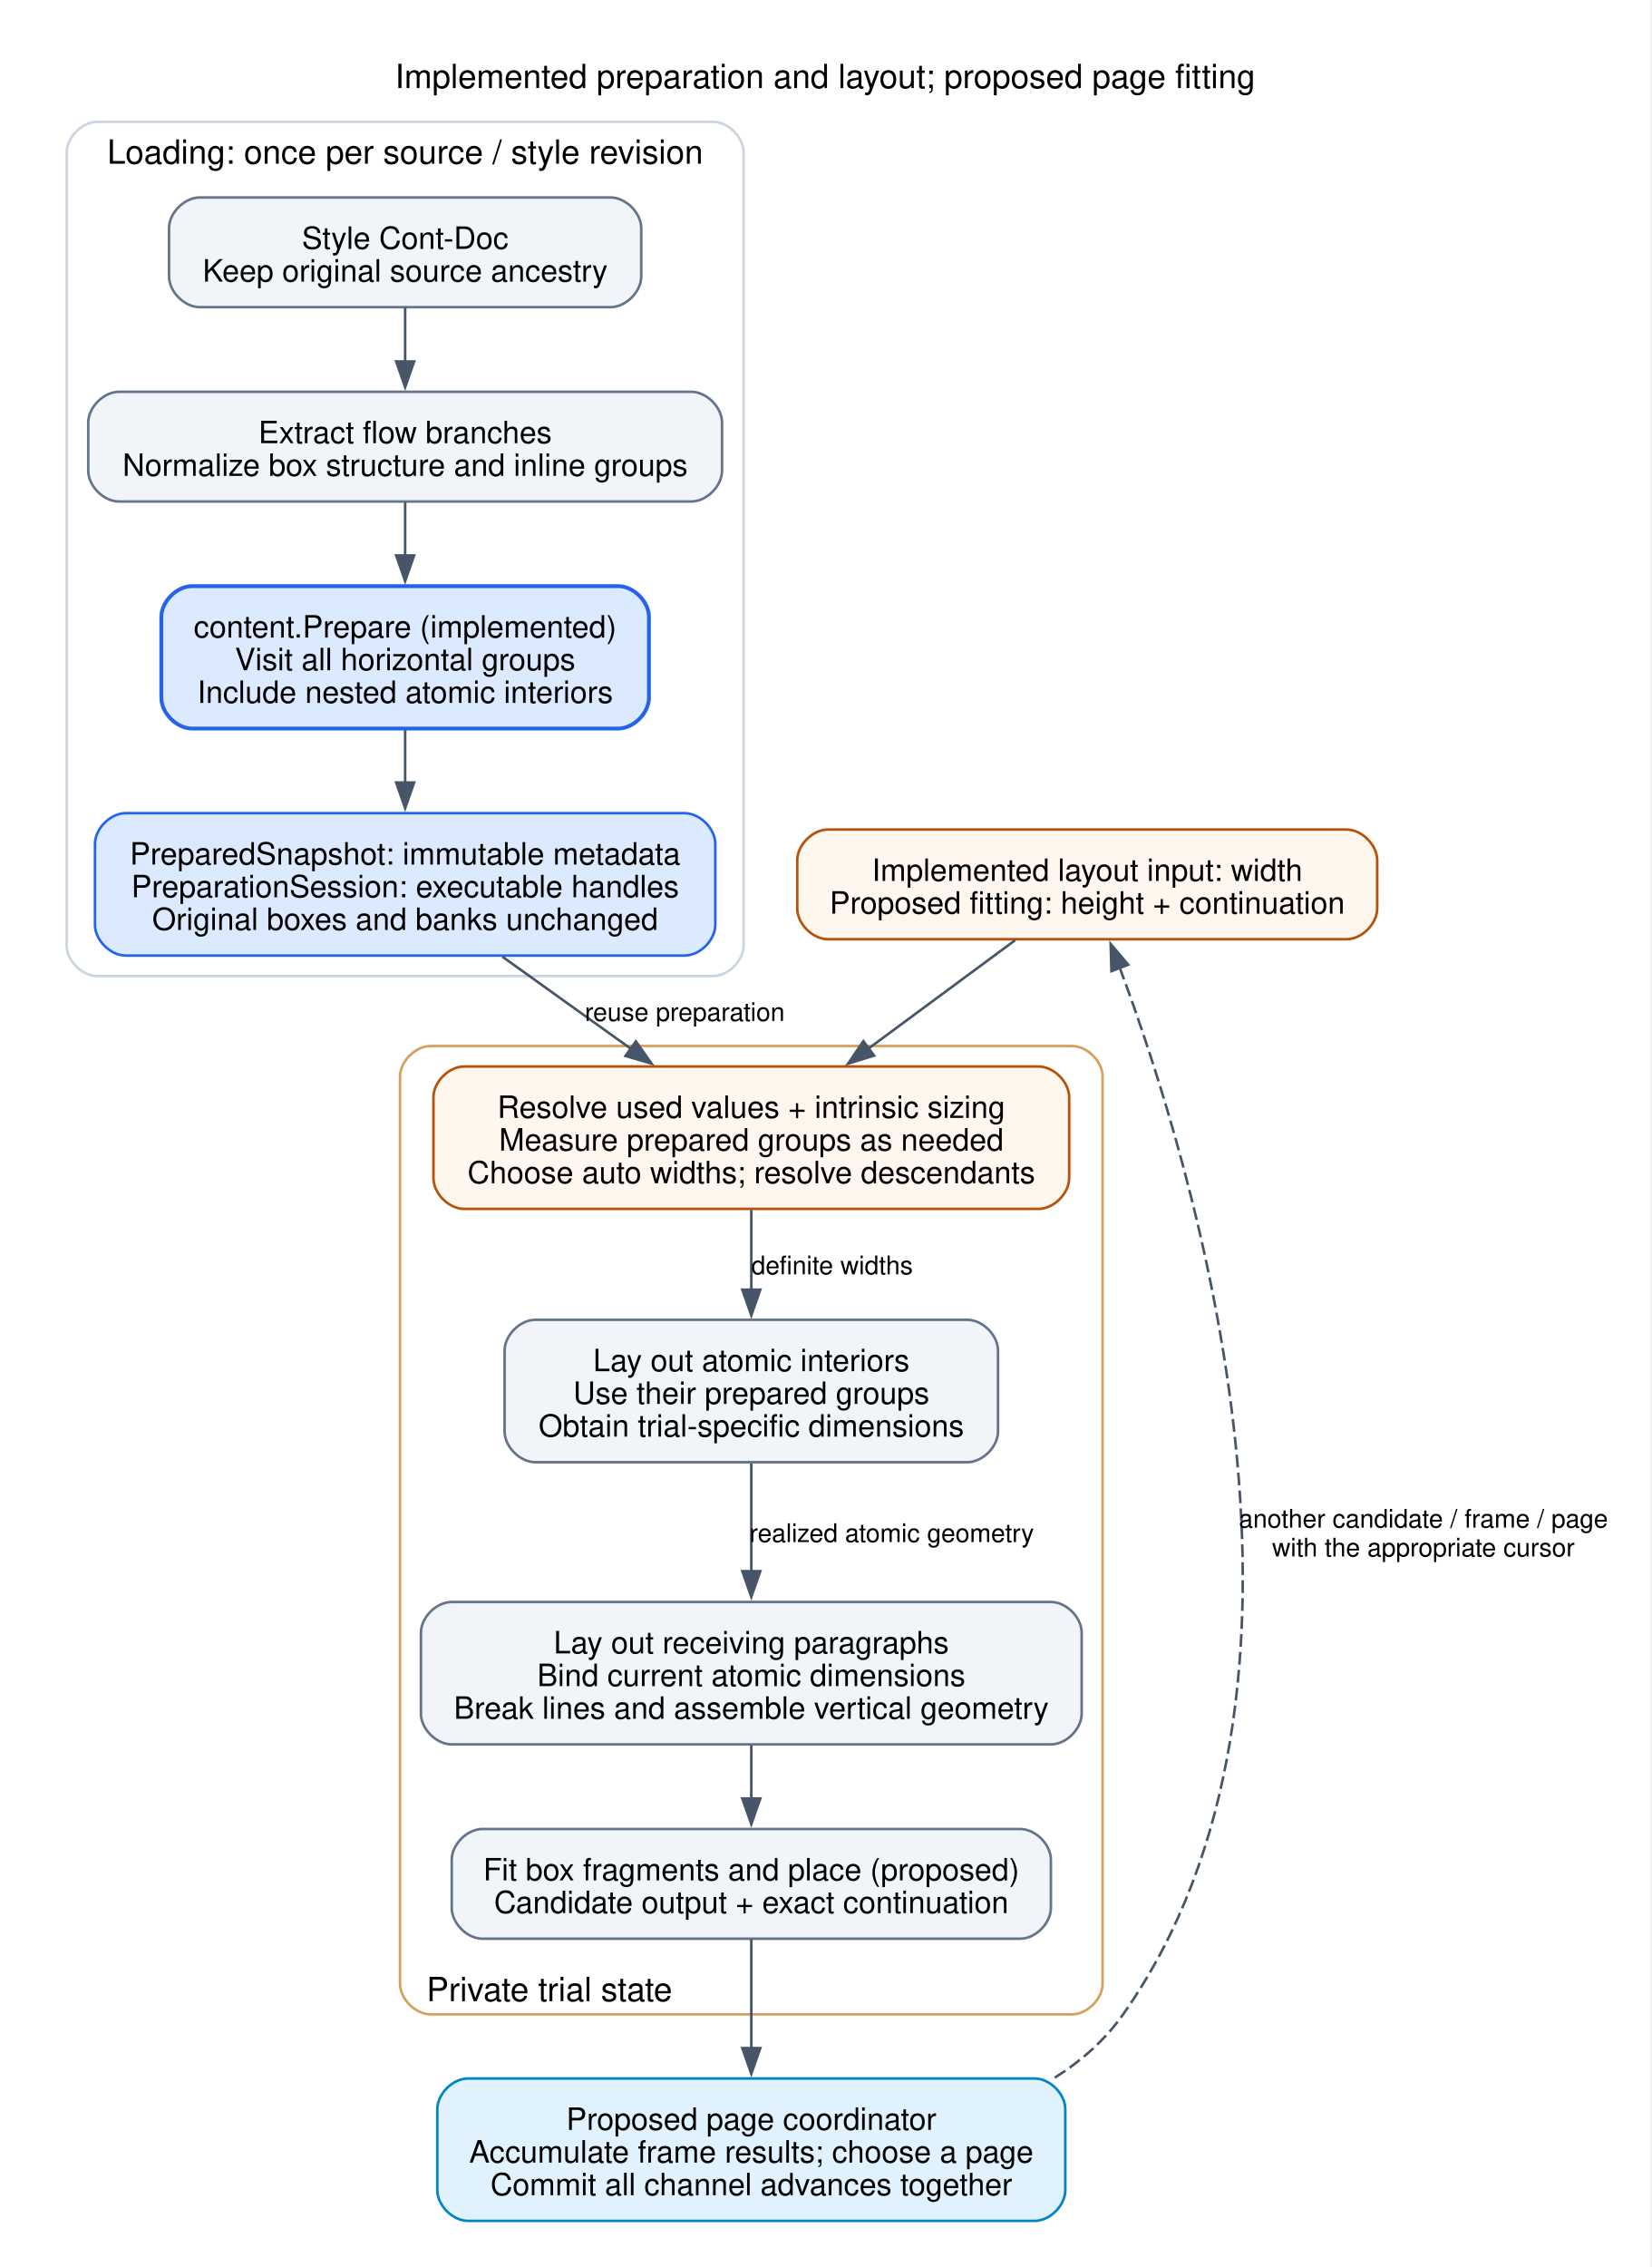
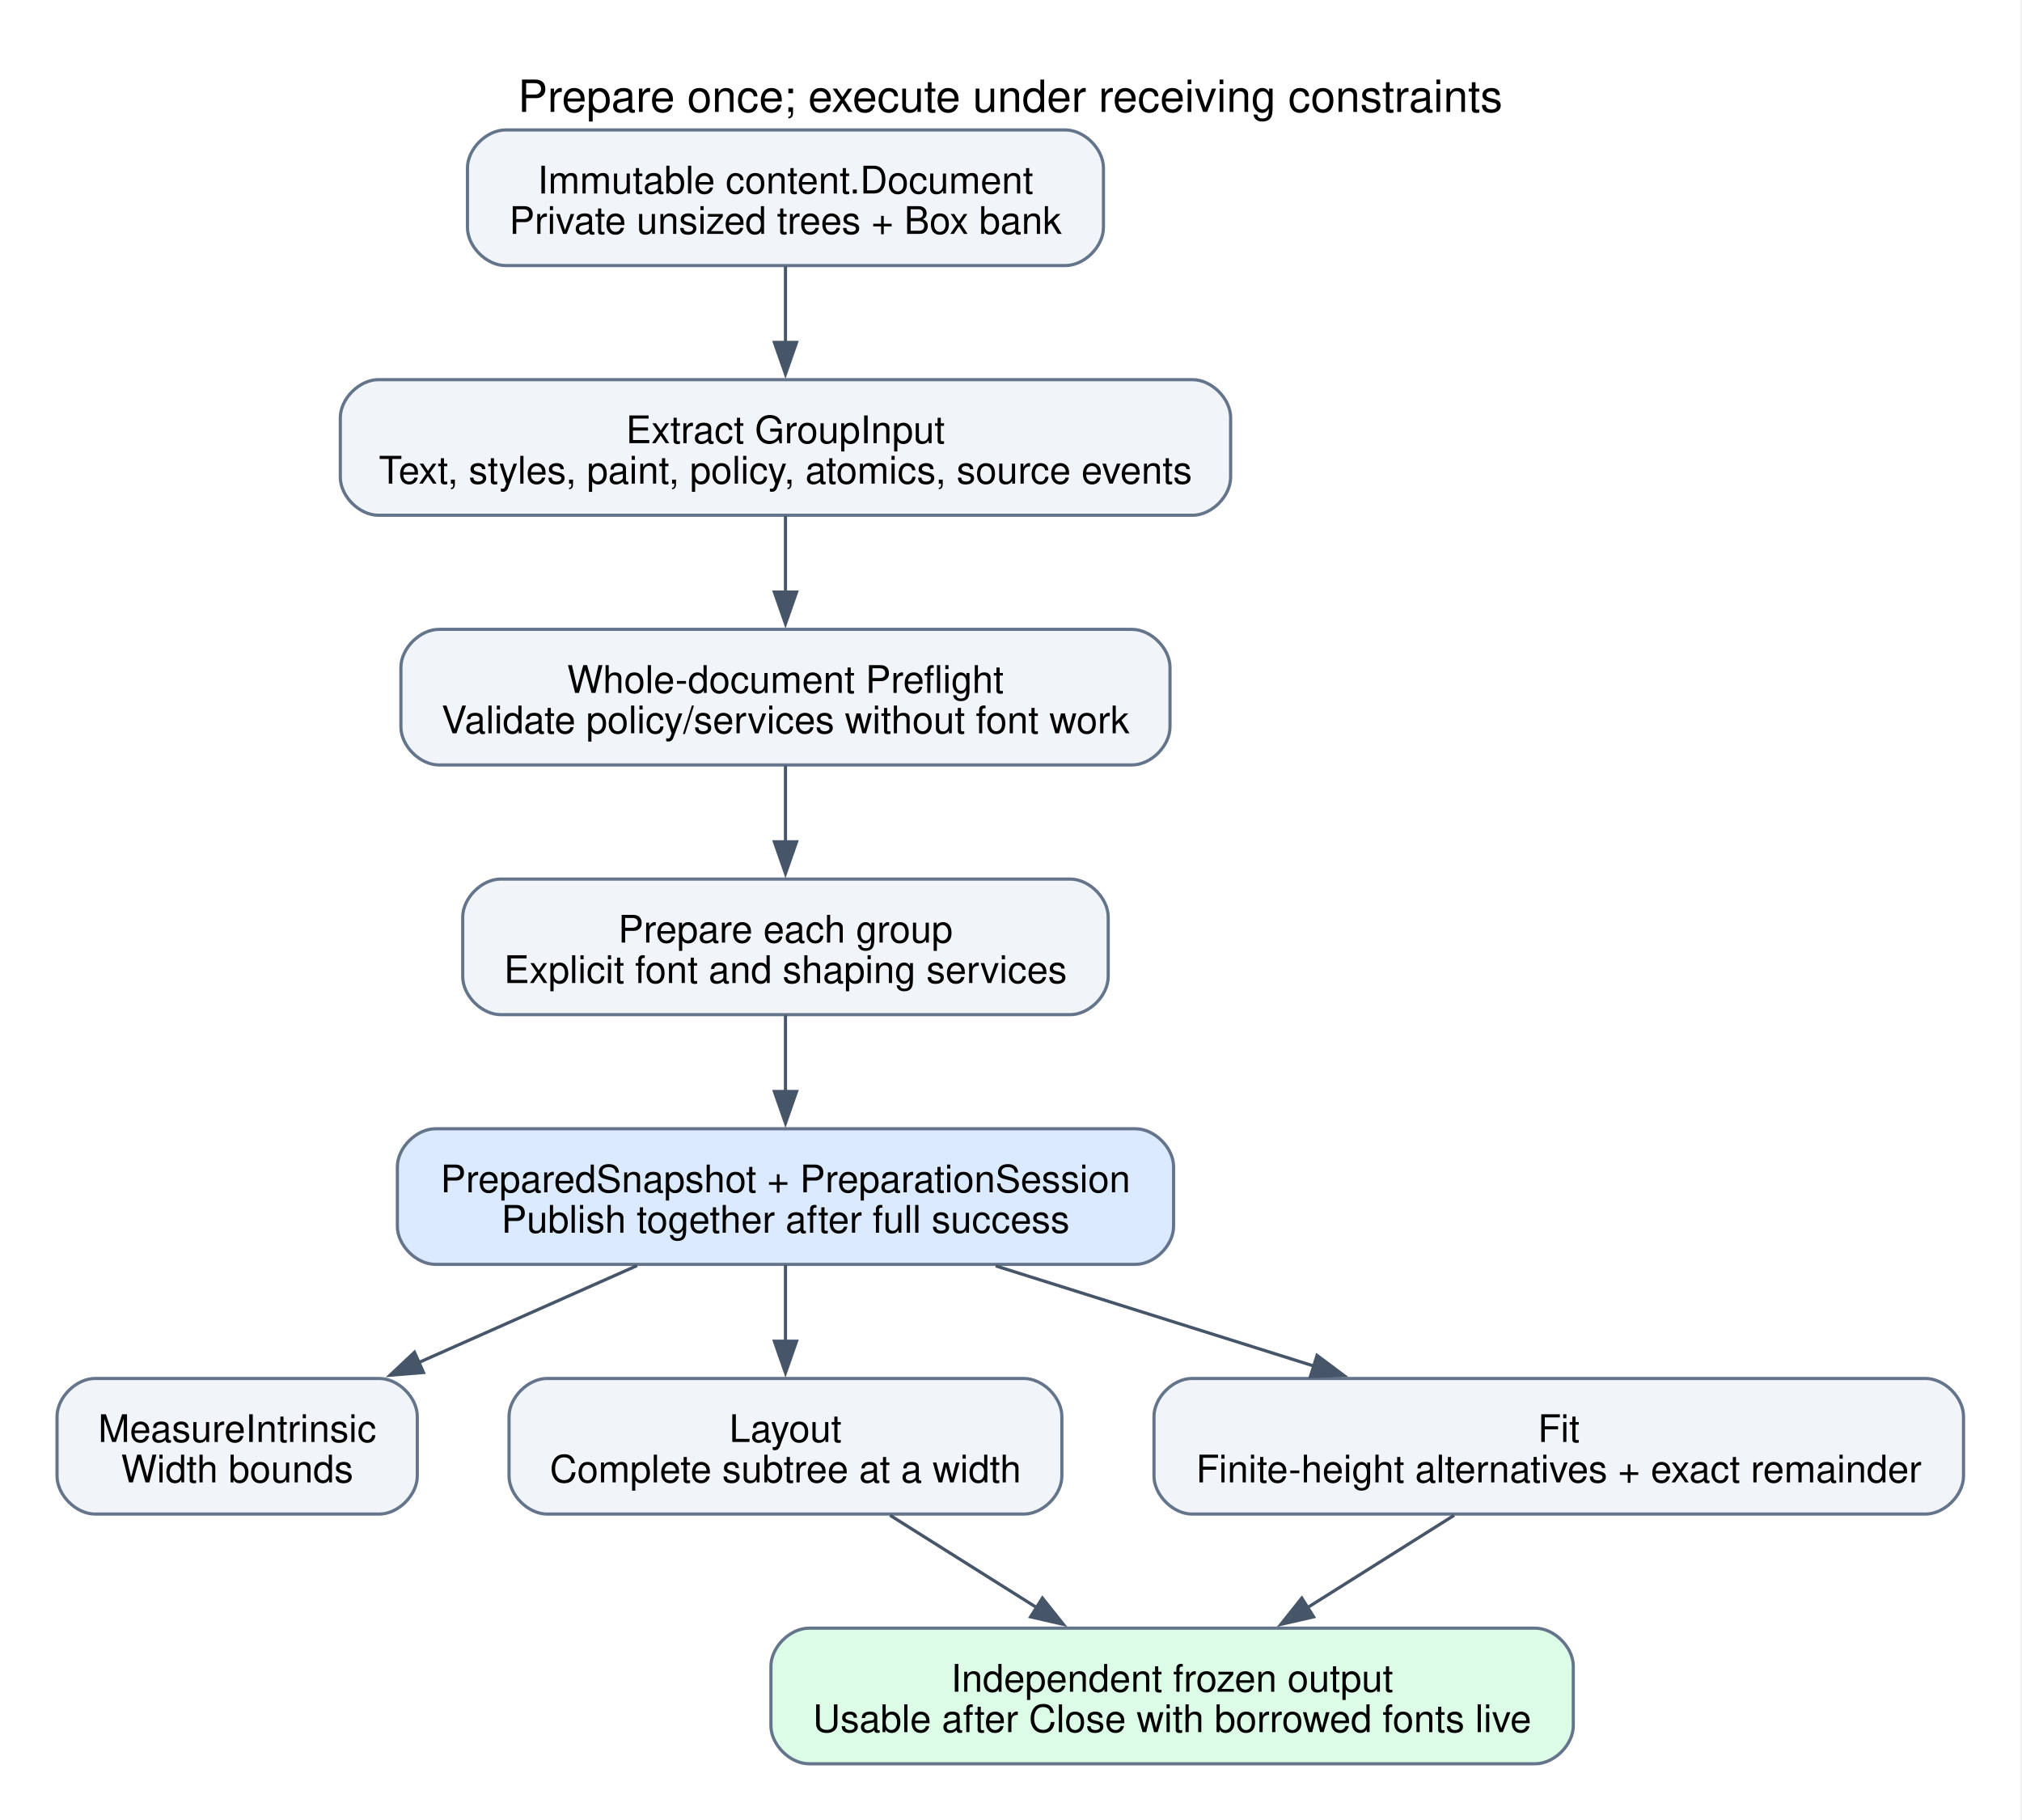
- <svg xmlns="http://www.w3.org/2000/svg" width="644pt" height="884pt" viewBox="0.00 0.00 644.00 884.00">
-   <g id="graph0" class="graph" transform="scale(1 1) rotate(0) translate(18 866.02)">
-     <polygon fill="white" stroke="none" points="-18,18 -18,-866.02 625.61,-866.02 625.61,18 -18,18" />
-     <text xml:space="preserve" text-anchor="middle" x="303.8" y="-831.67" font-family="Helvetica,sans-Serif" font-size="13.00">Implemented preparation and layout; proposed page fitting</text>
-     <g id="clust1" class="cluster">
-       <path fill="white" stroke="#cbd5e1" d="M20,-485.4C20,-485.4 260,-485.4 260,-485.4 266,-485.4 272,-491.4 272,-497.4 272,-497.4 272,-806.52 272,-806.52 272,-812.52 266,-818.52 260,-818.52 260,-818.52 20,-818.52 20,-818.52 14,-818.52 8,-812.52 8,-806.52 8,-806.52 8,-497.4 8,-497.4 8,-491.4 14,-485.4 20,-485.4" />
-       <text xml:space="preserve" text-anchor="middle" x="140" y="-802.17" font-family="Helvetica,sans-Serif" font-size="13.00">Loading: once per source / style revision</text>
-     </g>
-     <g id="clust2" class="cluster">
-       <path fill="white" stroke="#d6a15f" d="M150,-80.53C150,-80.53 400,-80.53 400,-80.53 406,-80.53 412,-86.53 412,-92.53 412,-92.53 412,-446.15 412,-446.15 412,-452.15 406,-458.15 400,-458.15 400,-458.15 150,-458.15 150,-458.15 144,-458.15 138,-452.15 138,-446.15 138,-446.15 138,-92.53 138,-92.53 138,-86.53 144,-80.53 150,-80.53" />
-       <text xml:space="preserve" text-anchor="middle" x="196.25" y="-85.68" font-family="Helvetica,sans-Serif" font-size="13.00">Private trial state</text>
-     </g>
+ <svg xmlns="http://www.w3.org/2000/svg" width="638pt" height="574pt" viewBox="0.00 0.00 638.00 574.00">
+   <g id="graph0" class="graph" transform="scale(1 1) rotate(0) translate(18 556.46)">
+     <polygon fill="white" stroke="none" points="-18,18 -18,-556.46 619.55,-556.46 619.55,18 -18,18" />
+     <text xml:space="preserve" text-anchor="middle" x="300.77" y="-521.16" font-family="Helvetica,sans-Serif" font-size="14.00">Prepare once; execute under receiving constraints</text>
    <g id="node1" class="node">
-       <path fill="#f1f5f9" stroke="#64748b" d="M220.08,-789.02C220.08,-789.02 59.92,-789.02 59.92,-789.02 53.92,-789.02 47.92,-783.02 47.92,-777.02 47.92,-777.02 47.92,-758.24 47.92,-758.24 47.92,-752.24 53.92,-746.24 59.92,-746.24 59.92,-746.24 220.08,-746.24 220.08,-746.24 226.08,-746.24 232.08,-752.24 232.08,-758.24 232.08,-758.24 232.08,-777.02 232.08,-777.02 232.08,-783.02 226.08,-789.02 220.08,-789.02" />
-       <text xml:space="preserve" text-anchor="middle" x="140" y="-768.98" font-family="Helvetica,sans-Serif" font-size="12.00">Style Cont-Doc</text>
-       <text xml:space="preserve" text-anchor="middle" x="140" y="-756.23" font-family="Helvetica,sans-Serif" font-size="12.00">Keep original source ancestry</text>
+       <path fill="#f1f5f9" stroke="#64748b" d="M318.17,-515.46C318.17,-515.46 141.5,-515.46 141.5,-515.46 135.5,-515.46 129.5,-509.46 129.5,-503.46 129.5,-503.46 129.5,-484.68 129.5,-484.68 129.5,-478.68 135.5,-472.68 141.5,-472.68 141.5,-472.68 318.17,-472.68 318.17,-472.68 324.17,-472.68 330.17,-478.68 330.17,-484.68 330.17,-484.68 330.17,-503.46 330.17,-503.46 330.17,-509.46 324.17,-515.46 318.17,-515.46" />
+       <text xml:space="preserve" text-anchor="middle" x="229.84" y="-495.42" font-family="Helvetica,sans-Serif" font-size="12.00">Immutable content.Document</text>
+       <text xml:space="preserve" text-anchor="middle" x="229.84" y="-482.67" font-family="Helvetica,sans-Serif" font-size="12.00">Private unsized trees + Box bank</text>
    </g>
    <g id="node2" class="node">
-       <path fill="#f1f5f9" stroke="#64748b" d="M251.58,-713.24C251.58,-713.24 28.42,-713.24 28.42,-713.24 22.42,-713.24 16.42,-707.24 16.42,-701.24 16.42,-701.24 16.42,-682.46 16.42,-682.46 16.42,-676.46 22.42,-670.46 28.42,-670.46 28.42,-670.46 251.58,-670.46 251.58,-670.46 257.58,-670.46 263.58,-676.46 263.58,-682.46 263.58,-682.46 263.58,-701.24 263.58,-701.24 263.58,-707.24 257.58,-713.24 251.58,-713.24" />
-       <text xml:space="preserve" text-anchor="middle" x="140" y="-693.2" font-family="Helvetica,sans-Serif" font-size="12.00">Extract flow branches</text>
-       <text xml:space="preserve" text-anchor="middle" x="140" y="-680.45" font-family="Helvetica,sans-Serif" font-size="12.00">Normalize box structure and inline groups</text>
+       <path fill="#f1f5f9" stroke="#64748b" d="M358.3,-436.68C358.3,-436.68 101.38,-436.68 101.38,-436.68 95.38,-436.68 89.38,-430.68 89.38,-424.68 89.38,-424.68 89.38,-405.9 89.38,-405.9 89.38,-399.9 95.38,-393.9 101.38,-393.9 101.38,-393.9 358.3,-393.9 358.3,-393.9 364.3,-393.9 370.3,-399.9 370.3,-405.9 370.3,-405.9 370.3,-424.68 370.3,-424.68 370.3,-430.68 364.3,-436.68 358.3,-436.68" />
+       <text xml:space="preserve" text-anchor="middle" x="229.84" y="-416.64" font-family="Helvetica,sans-Serif" font-size="12.00">Extract GroupInput</text>
+       <text xml:space="preserve" text-anchor="middle" x="229.84" y="-403.89" font-family="Helvetica,sans-Serif" font-size="12.00">Text, styles, paint, policy, atomics, source events</text>
    </g>
    <g id="edge1" class="edge">
-       <path fill="none" stroke="#475569" d="M140,-746.08C140,-739.5 140,-732.05 140,-724.85" />
-       <polygon fill="#475569" stroke="#475569" points="143.5,-725.06 140,-715.06 136.5,-725.06 143.5,-725.06" />
+       <path fill="none" stroke="#475569" d="M229.84,-472.49C229.84,-465.09 229.84,-456.56 229.84,-448.41" />
+       <polygon fill="#475569" stroke="#475569" points="233.34,-448.44 229.84,-438.44 226.34,-448.44 233.34,-448.44" />
    </g>
    <g id="node3" class="node">
-       <path fill="#dbeafe" stroke="#2563eb" stroke-width="1.5" d="M223.08,-637.46C223.08,-637.46 56.92,-637.46 56.92,-637.46 50.92,-637.46 44.92,-631.46 44.92,-625.46 44.92,-625.46 44.92,-593.93 44.92,-593.93 44.92,-587.93 50.92,-581.93 56.92,-581.93 56.92,-581.93 223.08,-581.93 223.08,-581.93 229.08,-581.93 235.08,-587.93 235.08,-593.93 235.08,-593.93 235.08,-625.46 235.08,-625.46 235.08,-631.46 229.08,-637.46 223.08,-637.46" />
-       <text xml:space="preserve" text-anchor="middle" x="140" y="-617.42" font-family="Helvetica,sans-Serif" font-size="12.00">content.Prepare (implemented)</text>
-       <text xml:space="preserve" text-anchor="middle" x="140" y="-604.67" font-family="Helvetica,sans-Serif" font-size="12.00">Visit all horizontal groups</text>
-       <text xml:space="preserve" text-anchor="middle" x="140" y="-591.92" font-family="Helvetica,sans-Serif" font-size="12.00">Include nested atomic interiors</text>
+       <path fill="#f1f5f9" stroke="#64748b" d="M339.17,-357.9C339.17,-357.9 120.5,-357.9 120.5,-357.9 114.5,-357.9 108.5,-351.9 108.5,-345.9 108.5,-345.9 108.5,-327.12 108.5,-327.12 108.5,-321.12 114.5,-315.12 120.5,-315.12 120.5,-315.12 339.17,-315.12 339.17,-315.12 345.17,-315.12 351.17,-321.12 351.17,-327.12 351.17,-327.12 351.17,-345.9 351.17,-345.9 351.17,-351.9 345.17,-357.9 339.17,-357.9" />
+       <text xml:space="preserve" text-anchor="middle" x="229.84" y="-337.86" font-family="Helvetica,sans-Serif" font-size="12.00">Whole-document Preflight</text>
+       <text xml:space="preserve" text-anchor="middle" x="229.84" y="-325.11" font-family="Helvetica,sans-Serif" font-size="12.00">Validate policy/services without font work</text>
    </g>
    <g id="edge2" class="edge">
-       <path fill="none" stroke="#475569" d="M140,-670.21C140,-663.83 140,-656.59 140,-649.4" />
-       <polygon fill="#475569" stroke="#475569" points="143.5,-649.43 140,-639.43 136.5,-649.43 143.5,-649.43" />
+       <path fill="none" stroke="#475569" d="M229.84,-393.71C229.84,-386.31 229.84,-377.78 229.84,-369.63" />
+       <polygon fill="#475569" stroke="#475569" points="233.34,-369.66 229.84,-359.66 226.34,-369.66 233.34,-369.66" />
    </g>
    <g id="node4" class="node">
-       <path fill="#dbeafe" stroke="#2563eb" d="M248.96,-548.93C248.96,-548.93 31.04,-548.93 31.04,-548.93 25.04,-548.93 19.04,-542.93 19.04,-536.93 19.04,-536.93 19.04,-505.4 19.04,-505.4 19.04,-499.4 25.04,-493.4 31.04,-493.4 31.04,-493.4 248.96,-493.4 248.96,-493.4 254.96,-493.4 260.96,-499.4 260.96,-505.4 260.96,-505.4 260.96,-536.93 260.96,-536.93 260.96,-542.93 254.96,-548.93 248.96,-548.93" />
-       <text xml:space="preserve" text-anchor="middle" x="140" y="-528.89" font-family="Helvetica,sans-Serif" font-size="12.00">PreparedSnapshot: immutable metadata</text>
-       <text xml:space="preserve" text-anchor="middle" x="140" y="-516.14" font-family="Helvetica,sans-Serif" font-size="12.00">PreparationSession: executable handles</text>
-       <text xml:space="preserve" text-anchor="middle" x="140" y="-503.39" font-family="Helvetica,sans-Serif" font-size="12.00">Original boxes and banks unchanged</text>
+       <path fill="#f1f5f9" stroke="#64748b" d="M319.67,-279.12C319.67,-279.12 140,-279.12 140,-279.12 134,-279.12 128,-273.12 128,-267.12 128,-267.12 128,-248.34 128,-248.34 128,-242.34 134,-236.34 140,-236.34 140,-236.34 319.67,-236.34 319.67,-236.34 325.67,-236.34 331.67,-242.34 331.67,-248.34 331.67,-248.34 331.67,-267.12 331.67,-267.12 331.67,-273.12 325.67,-279.12 319.67,-279.12" />
+       <text xml:space="preserve" text-anchor="middle" x="229.84" y="-259.08" font-family="Helvetica,sans-Serif" font-size="12.00">Prepare each group</text>
+       <text xml:space="preserve" text-anchor="middle" x="229.84" y="-246.33" font-family="Helvetica,sans-Serif" font-size="12.00">Explicit font and shaping services</text>
    </g>
    <g id="edge3" class="edge">
-       <path fill="none" stroke="#475569" d="M140,-581.32C140,-574.78 140,-567.69 140,-560.75" />
-       <polygon fill="#475569" stroke="#475569" points="143.5,-560.88 140,-550.88 136.5,-560.88 143.5,-560.88" />
+       <path fill="none" stroke="#475569" d="M229.84,-314.93C229.84,-307.53 229.84,-299 229.84,-290.85" />
+       <polygon fill="#475569" stroke="#475569" points="233.34,-290.88 229.84,-280.88 226.34,-290.88 233.34,-290.88" />
+     </g>
+     <g id="node5" class="node">
+       <path fill="#dbeafe" stroke="#64748b" d="M340.3,-200.34C340.3,-200.34 119.38,-200.34 119.38,-200.34 113.37,-200.34 107.38,-194.34 107.38,-188.34 107.38,-188.34 107.38,-169.56 107.38,-169.56 107.38,-163.56 113.38,-157.56 119.38,-157.56 119.38,-157.56 340.3,-157.56 340.3,-157.56 346.3,-157.56 352.3,-163.56 352.3,-169.56 352.3,-169.56 352.3,-188.34 352.3,-188.34 352.3,-194.34 346.3,-200.34 340.3,-200.34" />
+       <text xml:space="preserve" text-anchor="middle" x="229.84" y="-180.3" font-family="Helvetica,sans-Serif" font-size="12.00">PreparedSnapshot + PreparationSession</text>
+       <text xml:space="preserve" text-anchor="middle" x="229.84" y="-167.55" font-family="Helvetica,sans-Serif" font-size="12.00">Publish together after full success</text>
+     </g>
+     <g id="edge4" class="edge">
+       <path fill="none" stroke="#475569" d="M229.84,-236.15C229.84,-228.75 229.84,-220.22 229.84,-212.07" />
+       <polygon fill="#475569" stroke="#475569" points="233.34,-212.1 229.84,-202.1 226.34,-212.1 233.34,-212.1" />
    </g>
    <g id="node6" class="node">
-       <path fill="#fff7ed" stroke="#b45309" d="M386.96,-450.15C386.96,-450.15 163.04,-450.15 163.04,-450.15 157.04,-450.15 151.04,-444.15 151.04,-438.15 151.04,-438.15 151.04,-406.62 151.04,-406.62 151.04,-400.62 157.04,-394.62 163.04,-394.62 163.04,-394.62 386.96,-394.62 386.96,-394.62 392.96,-394.62 398.96,-400.62 398.96,-406.62 398.96,-406.62 398.96,-438.15 398.96,-438.15 398.96,-444.15 392.96,-450.15 386.96,-450.15" />
-       <text xml:space="preserve" text-anchor="middle" x="275" y="-430.11" font-family="Helvetica,sans-Serif" font-size="12.00">Resolve used values + intrinsic sizing</text>
-       <text xml:space="preserve" text-anchor="middle" x="275" y="-417.36" font-family="Helvetica,sans-Serif" font-size="12.00">Measure prepared groups as needed</text>
-       <text xml:space="preserve" text-anchor="middle" x="275" y="-404.61" font-family="Helvetica,sans-Serif" font-size="12.00">Choose auto widths; resolve descendants</text>
+       <path fill="#f1f5f9" stroke="#64748b" d="M101.67,-121.56C101.67,-121.56 12,-121.56 12,-121.56 6,-121.56 0,-115.56 0,-109.56 0,-109.56 0,-90.78 0,-90.78 0,-84.78 6,-78.78 12,-78.78 12,-78.78 101.67,-78.78 101.67,-78.78 107.67,-78.78 113.67,-84.78 113.67,-90.78 113.67,-90.78 113.67,-109.56 113.67,-109.56 113.67,-115.56 107.67,-121.56 101.67,-121.56" />
+       <text xml:space="preserve" text-anchor="middle" x="56.84" y="-101.52" font-family="Helvetica,sans-Serif" font-size="12.00">MeasureIntrinsic</text>
+       <text xml:space="preserve" text-anchor="middle" x="56.84" y="-88.77" font-family="Helvetica,sans-Serif" font-size="12.00">Width bounds</text>
+     </g>
+     <g id="edge5" class="edge">
+       <path fill="none" stroke="#475569" d="M183.02,-157.17C161.77,-147.74 136.44,-136.5 114.07,-126.57" />
+       <polygon fill="#475569" stroke="#475569" points="115.63,-123.44 105.07,-122.58 112.79,-129.83 115.63,-123.44" />
+     </g>
+     <g id="node7" class="node">
+       <path fill="#f1f5f9" stroke="#64748b" d="M305.05,-121.56C305.05,-121.56 154.62,-121.56 154.62,-121.56 148.62,-121.56 142.62,-115.56 142.62,-109.56 142.62,-109.56 142.62,-90.78 142.62,-90.78 142.62,-84.78 148.62,-78.78 154.62,-78.78 154.62,-78.78 305.05,-78.78 305.05,-78.78 311.05,-78.78 317.05,-84.78 317.05,-90.78 317.05,-90.78 317.05,-109.56 317.05,-109.56 317.05,-115.56 311.05,-121.56 305.05,-121.56" />
+       <text xml:space="preserve" text-anchor="middle" x="229.84" y="-101.52" font-family="Helvetica,sans-Serif" font-size="12.00">Layout</text>
+       <text xml:space="preserve" text-anchor="middle" x="229.84" y="-88.77" font-family="Helvetica,sans-Serif" font-size="12.00">Complete subtree at a width</text>
+     </g>
+     <g id="edge6" class="edge">
+       <path fill="none" stroke="#475569" d="M229.84,-157.37C229.84,-149.97 229.84,-141.44 229.84,-133.29" />
+       <polygon fill="#475569" stroke="#475569" points="233.34,-133.32 229.84,-123.32 226.34,-133.32 233.34,-133.32" />
+     </g>
+     <g id="node8" class="node">
+       <path fill="#f1f5f9" stroke="#64748b" d="M589.55,-121.56C589.55,-121.56 358.12,-121.56 358.12,-121.56 352.12,-121.56 346.12,-115.56 346.12,-109.56 346.12,-109.56 346.12,-90.78 346.12,-90.78 346.12,-84.78 352.12,-78.78 358.12,-78.78 358.12,-78.78 589.55,-78.78 589.55,-78.78 595.55,-78.78 601.55,-84.78 601.55,-90.78 601.55,-90.78 601.55,-109.56 601.55,-109.56 601.55,-115.56 595.55,-121.56 589.55,-121.56" />
+       <text xml:space="preserve" text-anchor="middle" x="473.84" y="-101.52" font-family="Helvetica,sans-Serif" font-size="12.00">Fit</text>
+       <text xml:space="preserve" text-anchor="middle" x="473.84" y="-88.77" font-family="Helvetica,sans-Serif" font-size="12.00">Finite-height alternatives + exact remainder</text>
    </g>
    <g id="edge7" class="edge">
-       <path fill="none" stroke="#475569" d="M177.96,-492.95C193.63,-481.72 211.93,-468.6 228.39,-456.8" />
-       <polygon fill="#475569" stroke="#475569" points="230,-459.95 236.09,-451.28 225.92,-454.26 230,-459.95" />
-       <text xml:space="preserve" text-anchor="middle" x="249.05" y="-467.9" font-family="Helvetica,sans-Serif" font-size="10.00">reuse preparation</text>
+       <path fill="none" stroke="#475569" d="M296.19,-157.07C327.25,-147.3 364.44,-135.59 396.74,-125.43" />
+       <polygon fill="#475569" stroke="#475569" points="397.56,-128.84 406.05,-122.5 395.46,-122.16 397.56,-128.84" />
    </g>
-     <g id="node5" class="node">
-       <path fill="#fff7ed" stroke="#b45309" d="M507.09,-542.55C507.09,-542.55 304.92,-542.55 304.92,-542.55 298.92,-542.55 292.92,-536.55 292.92,-530.55 292.92,-530.55 292.92,-511.77 292.92,-511.77 292.92,-505.77 298.92,-499.77 304.92,-499.77 304.92,-499.77 507.09,-499.77 507.09,-499.77 513.09,-499.77 519.09,-505.77 519.09,-511.77 519.09,-511.77 519.09,-530.55 519.09,-530.55 519.09,-536.55 513.09,-542.55 507.09,-542.55" />
-       <text xml:space="preserve" text-anchor="middle" x="406" y="-522.51" font-family="Helvetica,sans-Serif" font-size="12.00">Implemented layout input: width</text>
-       <text xml:space="preserve" text-anchor="middle" x="406" y="-509.76" font-family="Helvetica,sans-Serif" font-size="12.00">Proposed fitting: height + continuation</text>
+     <g id="node9" class="node">
+       <path fill="#dcfce7" stroke="#64748b" d="M466.42,-42.78C466.42,-42.78 237.25,-42.78 237.25,-42.78 231.25,-42.78 225.25,-36.78 225.25,-30.78 225.25,-30.78 225.25,-12 225.25,-12 225.25,-6 231.25,0 237.25,0 237.25,0 466.42,0 466.42,0 472.42,0 478.42,-6 478.42,-12 478.42,-12 478.42,-30.78 478.42,-30.78 478.42,-36.78 472.42,-42.78 466.42,-42.78" />
+       <text xml:space="preserve" text-anchor="middle" x="351.84" y="-22.74" font-family="Helvetica,sans-Serif" font-size="12.00">Independent frozen output</text>
+       <text xml:space="preserve" text-anchor="middle" x="351.84" y="-9.99" font-family="Helvetica,sans-Serif" font-size="12.00">Usable after Close with borrowed fonts live</text>
    </g>
    <g id="edge8" class="edge">
-       <path fill="none" stroke="#475569" d="M377.9,-499.4C361.23,-487.09 339.7,-471.18 320.65,-457.11" />
-       <polygon fill="#475569" stroke="#475569" points="322.87,-454.4 312.74,-451.27 318.71,-460.03 322.87,-454.4" />
-     </g>
-     <g id="node7" class="node">
-       <path fill="#f1f5f9" stroke="#64748b" d="M359.21,-351.37C359.21,-351.37 190.79,-351.37 190.79,-351.37 184.79,-351.37 178.79,-345.37 178.79,-339.37 178.79,-339.37 178.79,-307.84 178.79,-307.84 178.79,-301.84 184.79,-295.84 190.79,-295.84 190.79,-295.84 359.21,-295.84 359.21,-295.84 365.21,-295.84 371.21,-301.84 371.21,-307.84 371.21,-307.84 371.21,-339.37 371.21,-339.37 371.21,-345.37 365.21,-351.37 359.21,-351.37" />
-       <text xml:space="preserve" text-anchor="middle" x="275" y="-331.33" font-family="Helvetica,sans-Serif" font-size="12.00">Lay out atomic interiors</text>
-       <text xml:space="preserve" text-anchor="middle" x="275" y="-318.58" font-family="Helvetica,sans-Serif" font-size="12.00">Use their prepared groups</text>
-       <text xml:space="preserve" text-anchor="middle" x="275" y="-305.83" font-family="Helvetica,sans-Serif" font-size="12.00">Obtain trial-specific dimensions</text>
-     </g>
-     <g id="edge4" class="edge">
-       <path fill="none" stroke="#475569" d="M275,-394.17C275,-384.5 275,-373.43 275,-363" />
-       <polygon fill="#475569" stroke="#475569" points="278.5,-363.13 275,-353.13 271.5,-363.13 278.5,-363.13" />
-       <text xml:space="preserve" text-anchor="middle" x="306.5" y="-369.12" font-family="Helvetica,sans-Serif" font-size="10.00">definite widths</text>
-     </g>
-     <g id="node8" class="node">
-       <path fill="#f1f5f9" stroke="#64748b" d="M391.84,-241.34C391.84,-241.34 158.16,-241.34 158.16,-241.34 152.16,-241.34 146.16,-235.34 146.16,-229.34 146.16,-229.34 146.16,-197.81 146.16,-197.81 146.16,-191.81 152.16,-185.81 158.16,-185.81 158.16,-185.81 391.84,-185.81 391.84,-185.81 397.84,-185.81 403.84,-191.81 403.84,-197.81 403.84,-197.81 403.84,-229.34 403.84,-229.34 403.84,-235.34 397.84,-241.34 391.84,-241.34" />
-       <text xml:space="preserve" text-anchor="middle" x="275" y="-221.3" font-family="Helvetica,sans-Serif" font-size="12.00">Lay out receiving paragraphs</text>
-       <text xml:space="preserve" text-anchor="middle" x="275" y="-208.55" font-family="Helvetica,sans-Serif" font-size="12.00">Bind current atomic dimensions</text>
-       <text xml:space="preserve" text-anchor="middle" x="275" y="-195.8" font-family="Helvetica,sans-Serif" font-size="12.00">Break lines and assemble vertical geometry</text>
-     </g>
-     <g id="edge5" class="edge">
-       <path fill="none" stroke="#475569" d="M275,-295.34C275,-282.55 275,-267.08 275,-253.11" />
-       <polygon fill="#475569" stroke="#475569" points="278.5,-253.34 275,-243.34 271.5,-253.34 278.5,-253.34" />
-       <text xml:space="preserve" text-anchor="middle" x="329.75" y="-264.71" font-family="Helvetica,sans-Serif" font-size="10.00">realized atomic geometry</text>
-     </g>
-     <g id="node9" class="node">
-       <path fill="#f1f5f9" stroke="#64748b" d="M379.83,-152.81C379.83,-152.81 170.17,-152.81 170.17,-152.81 164.17,-152.81 158.17,-146.81 158.17,-140.81 158.17,-140.81 158.17,-122.03 158.17,-122.03 158.17,-116.03 164.17,-110.03 170.17,-110.03 170.17,-110.03 379.83,-110.03 379.83,-110.03 385.83,-110.03 391.83,-116.03 391.83,-122.03 391.83,-122.03 391.83,-140.81 391.83,-140.81 391.83,-146.81 385.83,-152.81 379.83,-152.81" />
-       <text xml:space="preserve" text-anchor="middle" x="275" y="-132.77" font-family="Helvetica,sans-Serif" font-size="12.00">Fit box fragments and place (proposed)</text>
-       <text xml:space="preserve" text-anchor="middle" x="275" y="-120.02" font-family="Helvetica,sans-Serif" font-size="12.00">Candidate output + exact continuation</text>
-     </g>
-     <g id="edge6" class="edge">
-       <path fill="none" stroke="#475569" d="M275,-185.44C275,-178.77 275,-171.57 275,-164.68" />
-       <polygon fill="#475569" stroke="#475569" points="278.5,-164.71 275,-154.71 271.5,-164.71 278.5,-164.71" />
-     </g>
-     <g id="node10" class="node">
-       <path fill="#e0f2fe" stroke="#0284c7" d="M385.46,-55.53C385.46,-55.53 164.54,-55.53 164.54,-55.53 158.54,-55.53 152.54,-49.53 152.54,-43.53 152.54,-43.53 152.54,-12 152.54,-12 152.54,-6 158.54,0 164.54,0 164.54,0 385.46,0 385.46,0 391.46,0 397.46,-6 397.46,-12 397.46,-12 397.46,-43.53 397.46,-43.53 397.46,-49.53 391.46,-55.53 385.46,-55.53" />
-       <text xml:space="preserve" text-anchor="middle" x="275" y="-35.49" font-family="Helvetica,sans-Serif" font-size="12.00">Proposed page coordinator</text>
-       <text xml:space="preserve" text-anchor="middle" x="275" y="-22.74" font-family="Helvetica,sans-Serif" font-size="12.00">Accumulate frame results; choose a page</text>
-       <text xml:space="preserve" text-anchor="middle" x="275" y="-9.99" font-family="Helvetica,sans-Serif" font-size="12.00">Commit all channel advances together</text>
+       <path fill="none" stroke="#475569" d="M262.85,-78.39C277.09,-69.43 293.93,-58.83 309.1,-49.28" />
+       <polygon fill="#475569" stroke="#475569" points="310.91,-52.28 317.51,-43.99 307.18,-46.35 310.91,-52.28" />
    </g>
    <g id="edge9" class="edge">
-       <path fill="none" stroke="#475569" d="M275,-109.85C275,-97.58 275,-81.61 275,-67.1" />
-       <polygon fill="#475569" stroke="#475569" points="278.5,-67.38 275,-57.38 271.5,-67.38 278.5,-67.38" />
-     </g>
-     <g id="edge10" class="edge">
-       <path fill="none" stroke="#475569" stroke-dasharray="5,2" d="M393.34,-55.83C403.7,-62.37 412.92,-70.48 420,-80.53 509.73,-207.84 447.59,-411.37 418.62,-488.84" />
-       <polygon fill="#475569" stroke="#475569" points="415.45,-487.33 415.15,-497.92 421.99,-489.83 415.45,-487.33" />
-       <text xml:space="preserve" text-anchor="middle" x="537.11" y="-270.34" font-family="Helvetica,sans-Serif" font-size="10.00">another candidate / frame / page</text>
-       <text xml:space="preserve" text-anchor="middle" x="537.11" y="-259.09" font-family="Helvetica,sans-Serif" font-size="10.00">with the appropriate cursor</text>
+       <path fill="none" stroke="#475569" d="M440.82,-78.39C426.58,-69.43 409.74,-58.83 394.57,-49.28" />
+       <polygon fill="#475569" stroke="#475569" points="396.49,-46.35 386.16,-43.99 392.76,-52.28 396.49,-46.35" />
    </g>
  </g>
</svg>
